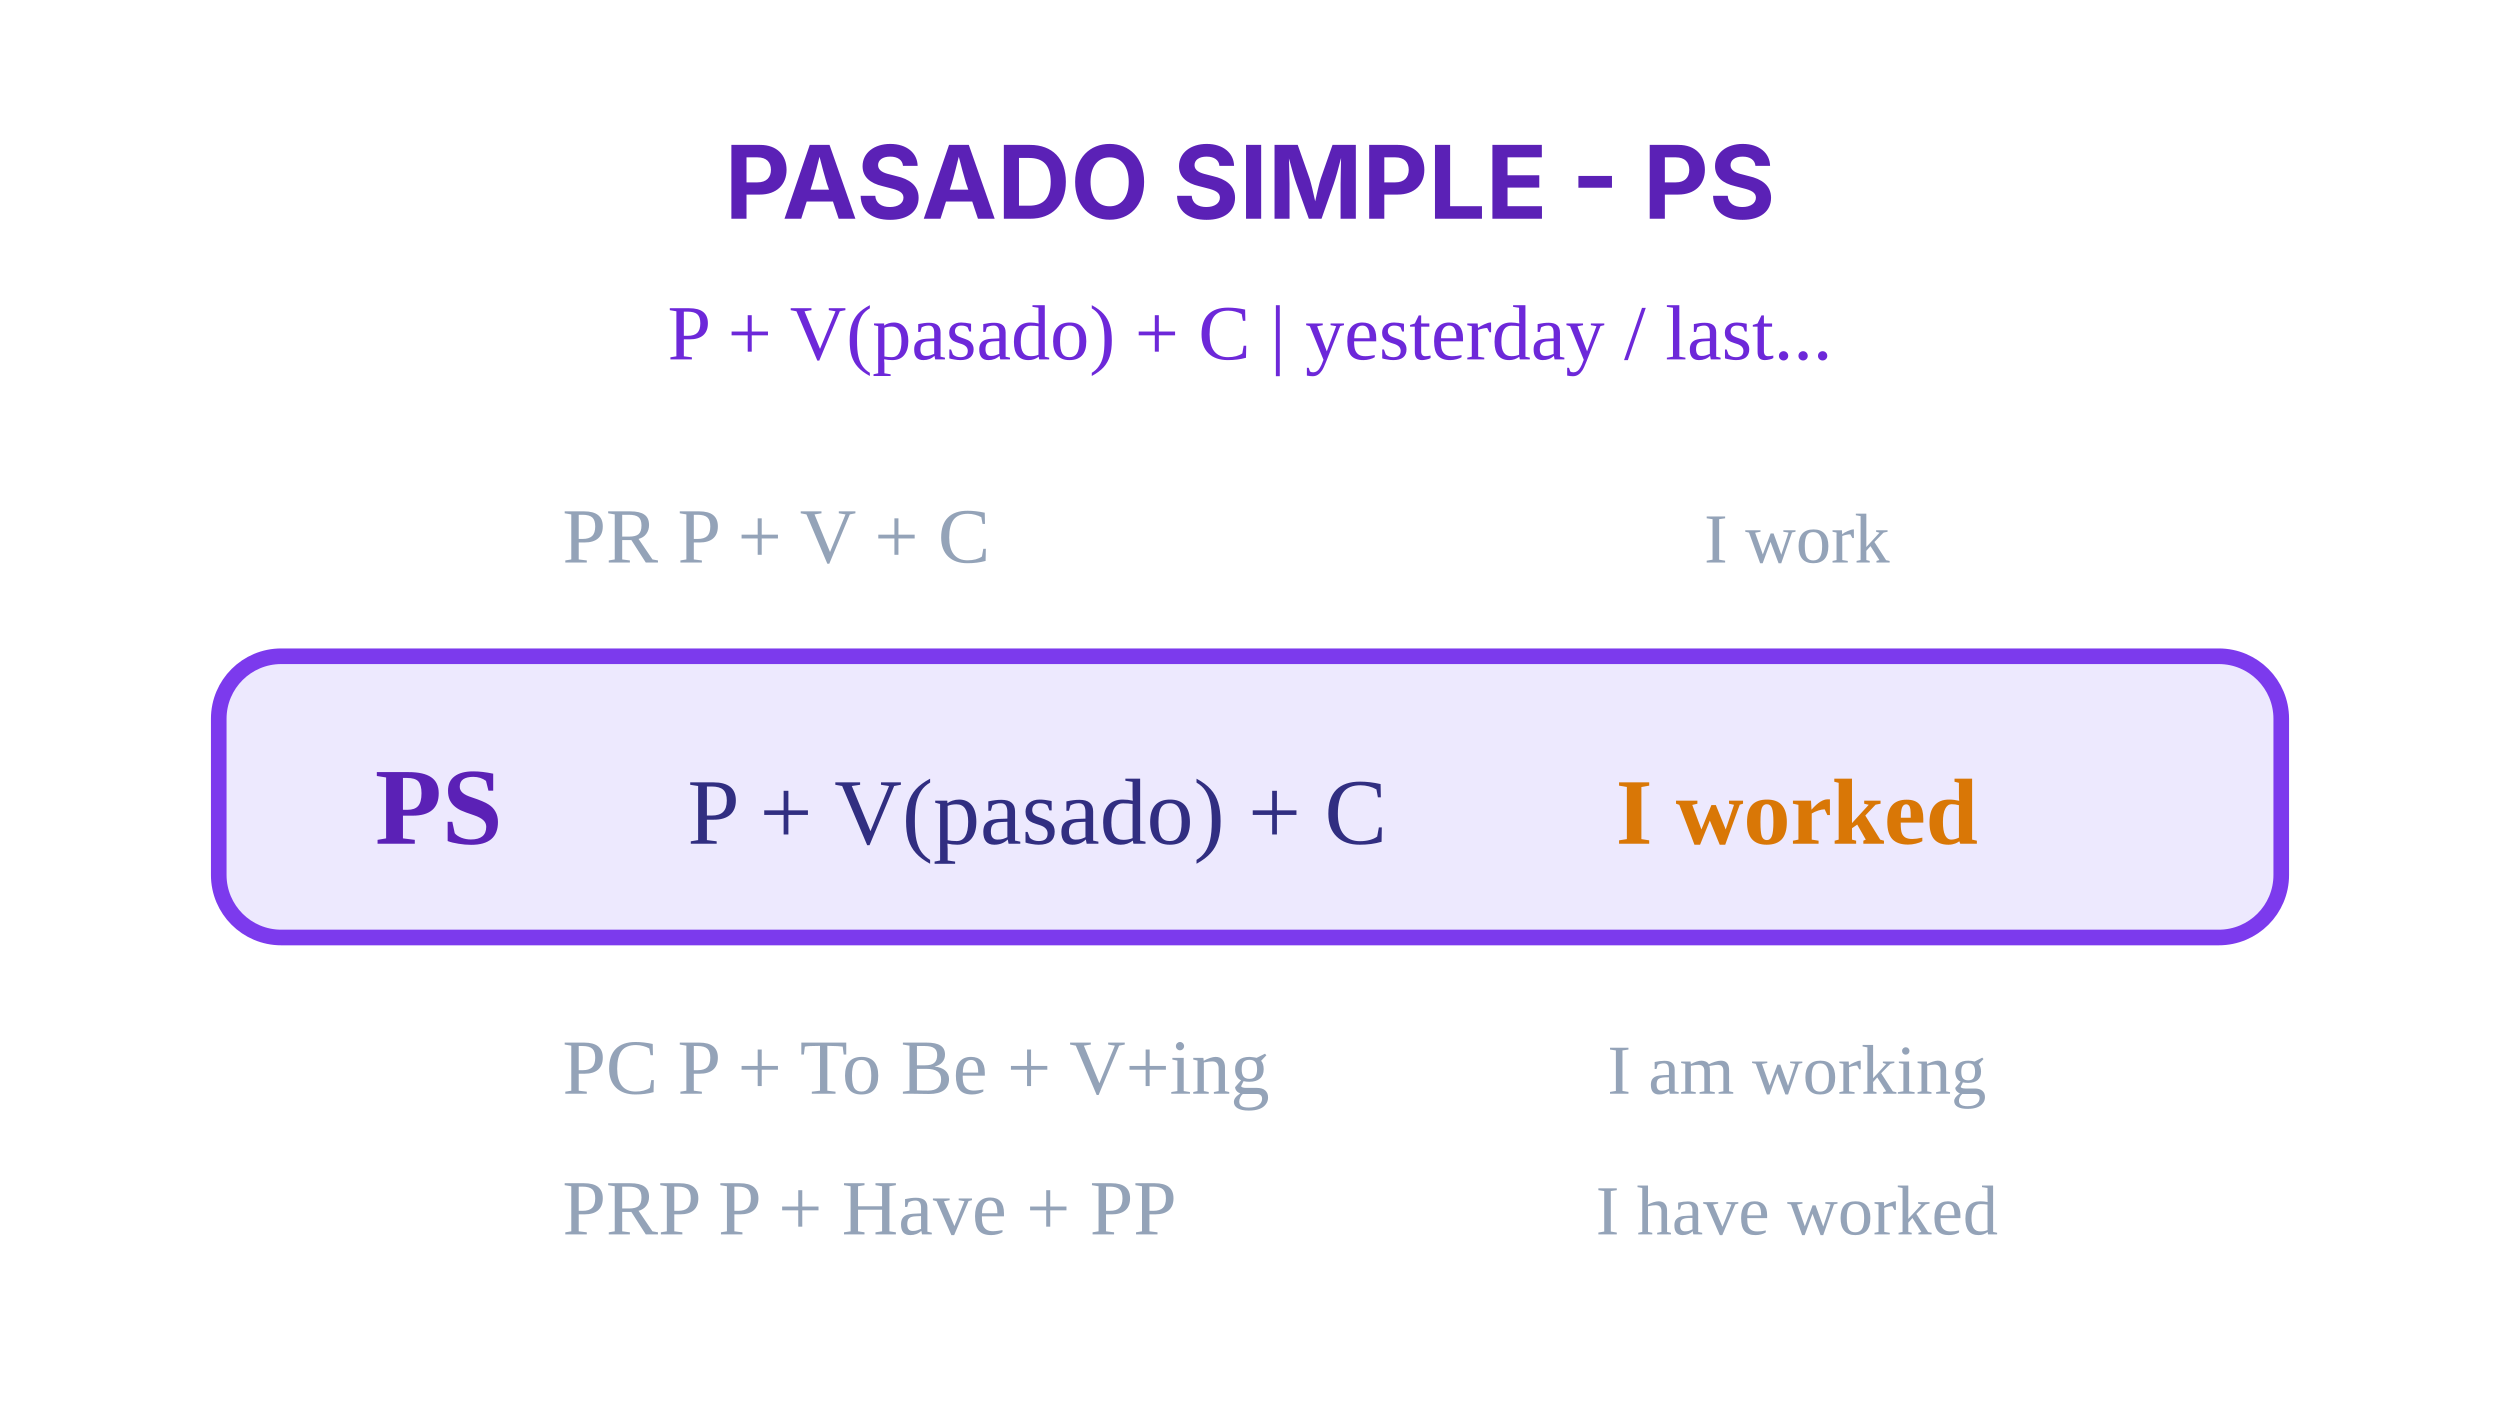
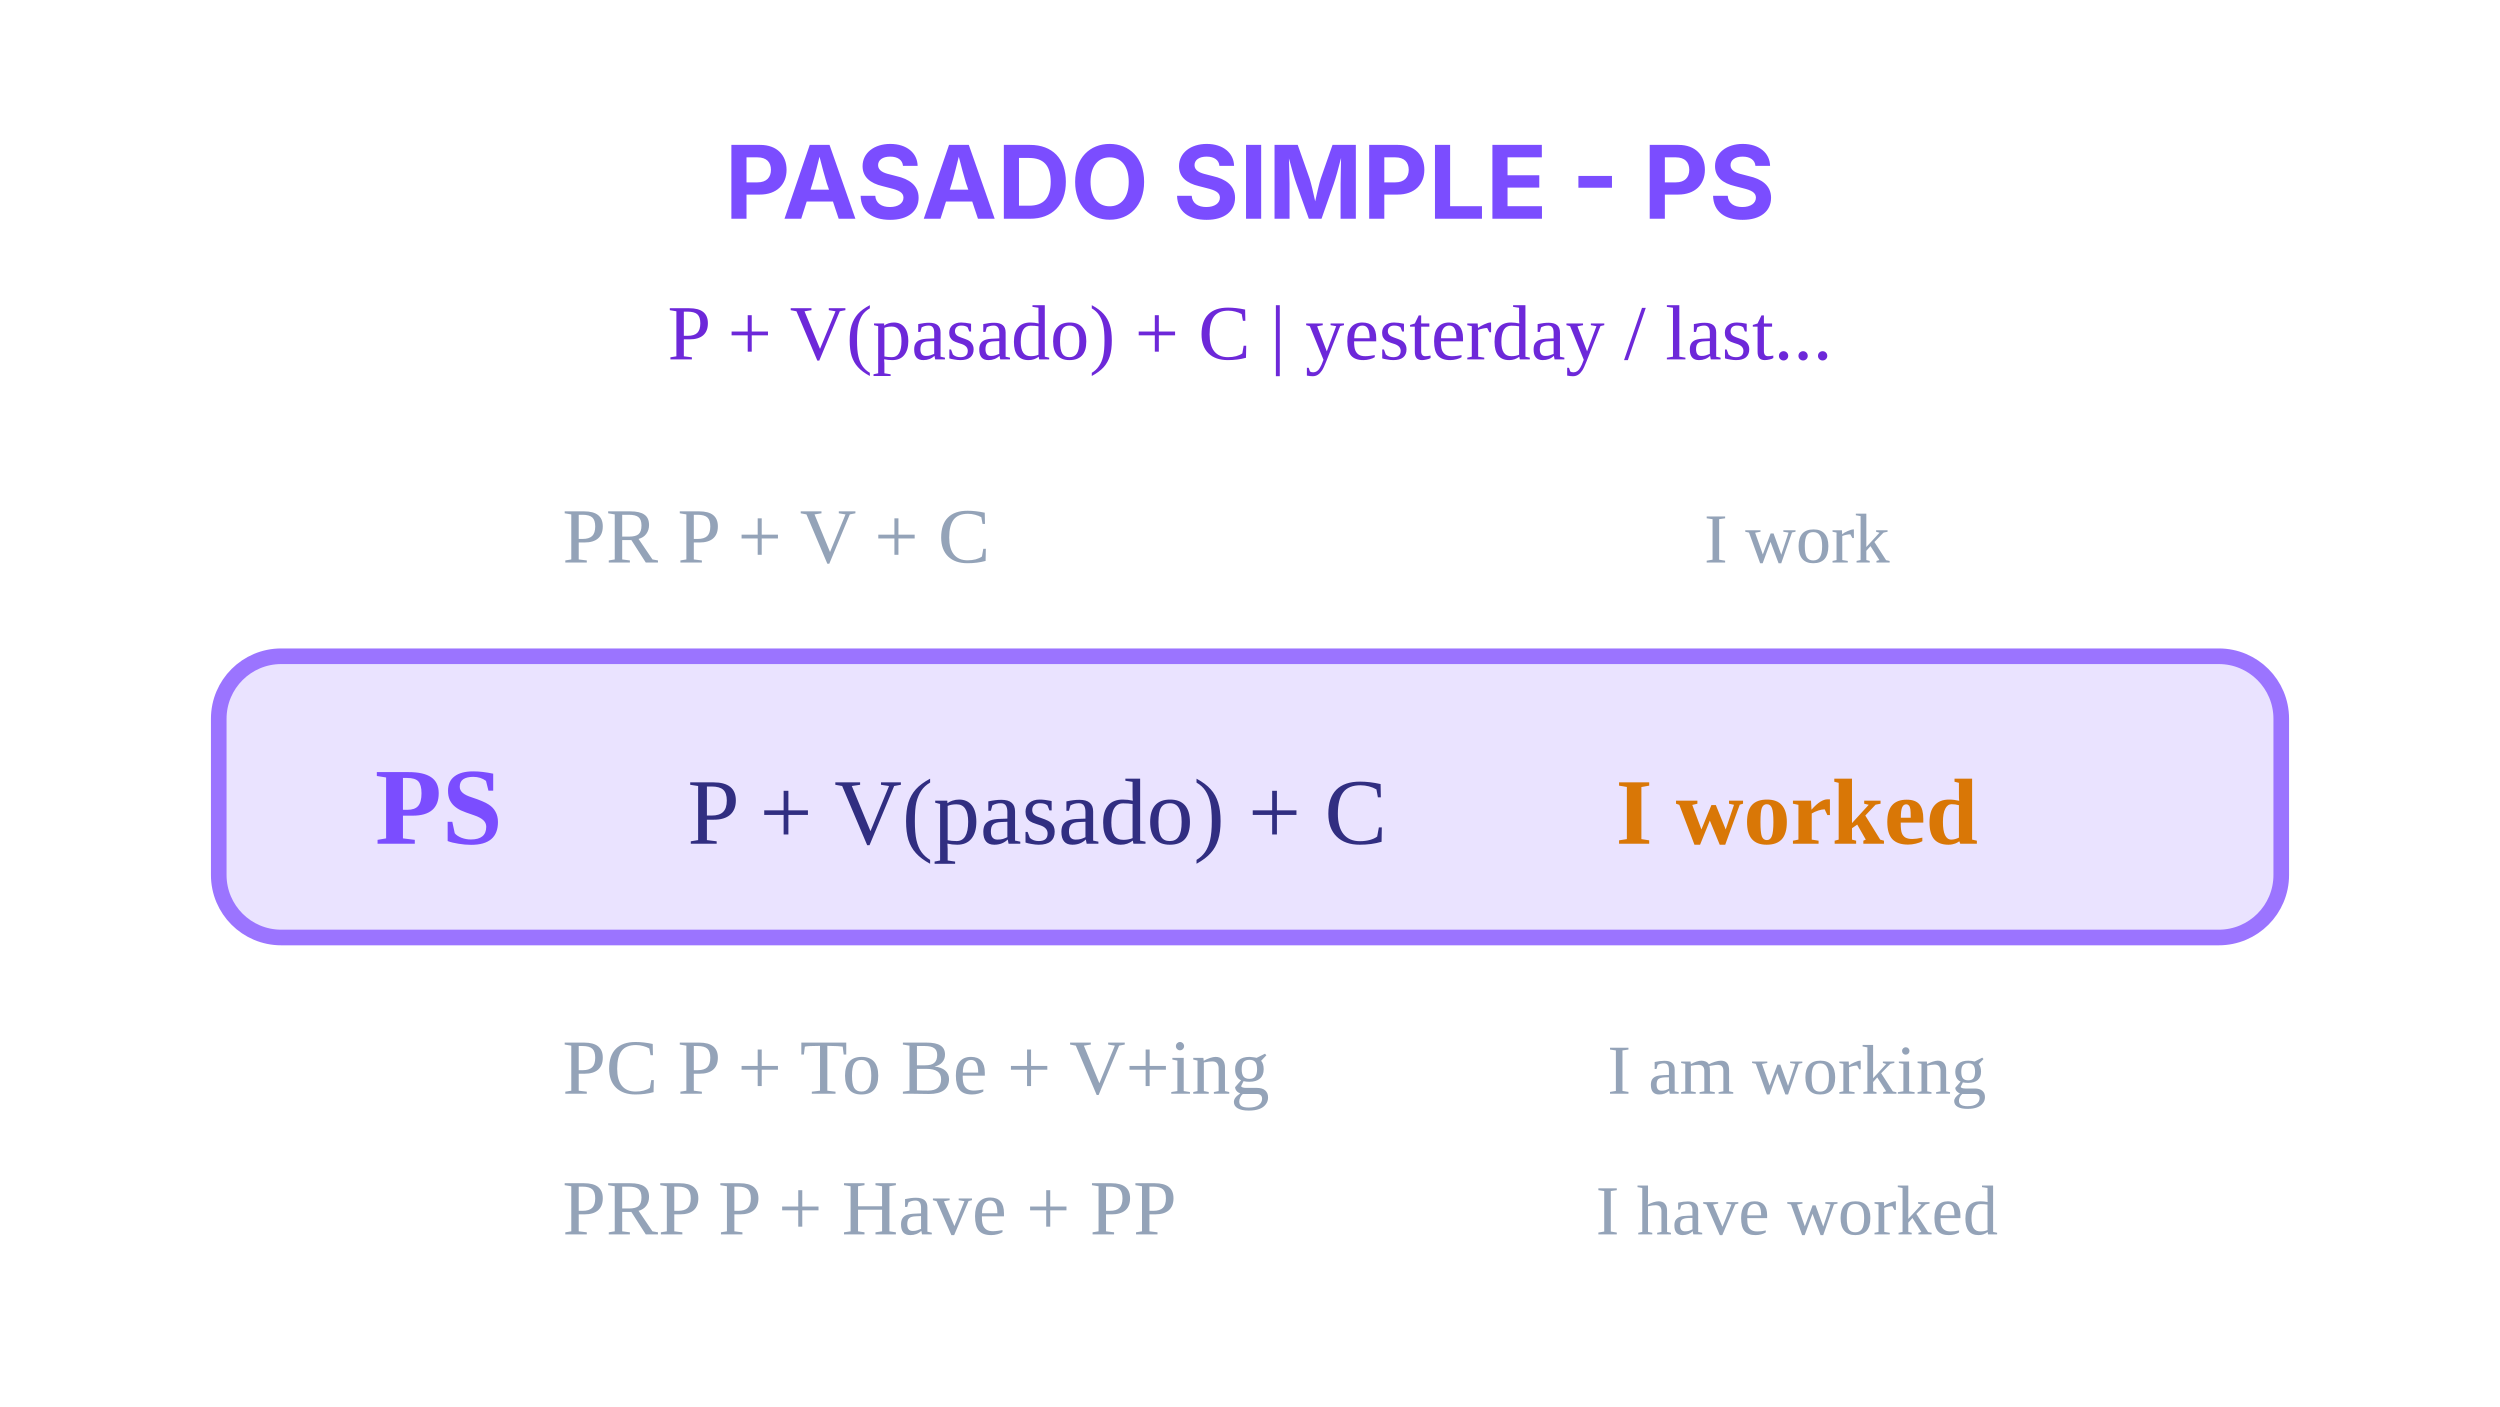
<svg xmlns="http://www.w3.org/2000/svg" viewBox="0 0 320 180" role="img" aria-label="Pasado simple PS">
  <rect width="320" height="180" rx="12" fill="none" />
-   <text x="160" y="28" text-anchor="middle" fill="#5B21B6" font-family="Inter,sans-serif" font-size="13" font-weight="bold">PASADO SIMPLE - PS</text>
+   <text x="160" y="28" text-anchor="middle" fill="#7B4DFF" font-family="Inter,sans-serif" font-size="13" font-weight="bold">PASADO SIMPLE - PS</text>
  <text x="160" y="46" text-anchor="middle" fill="#6d28d9" font-size="10">P + V(pasado) + C  |  yesterday / last...</text>
  <text x="72" y="72" fill="#94a3b8" font-size="10">PR  P + V + C</text>
-   <rect x="28" y="84" width="264" height="36" rx="8" fill="#ede9fe" stroke="#7c3aed" stroke-width="2" />
-   <text x="48" y="108" fill="#5B21B6" font-size="14" font-weight="bold">PS</text>
+   <rect x="28" y="84" width="264" height="36" rx="8" fill="rgba(123,77,255,0.16)" stroke="#9B74FF" stroke-width="2" />
+   <text x="48" y="108" fill="#7B4DFF" font-size="14" font-weight="bold">PS</text>
  <text x="88" y="108" fill="#312e81" font-size="12">P + V(pasado) + C</text>
  <text x="230" y="108" text-anchor="middle" fill="#D97706" font-size="12" font-weight="bold">I worked</text>
  <text x="72" y="140" fill="#94a3b8" font-size="10">PC  P + To Be + V+ing</text>
  <text x="72" y="158" fill="#94a3b8" font-size="10">PRP P + Have + PP</text>
  <text x="230" y="72" text-anchor="middle" fill="#94a3b8" font-size="9">I work</text>
  <text x="230" y="140" text-anchor="middle" fill="#94a3b8" font-size="9">I am working</text>
  <text x="230" y="158" text-anchor="middle" fill="#94a3b8" font-size="9">I have worked</text>
</svg>
